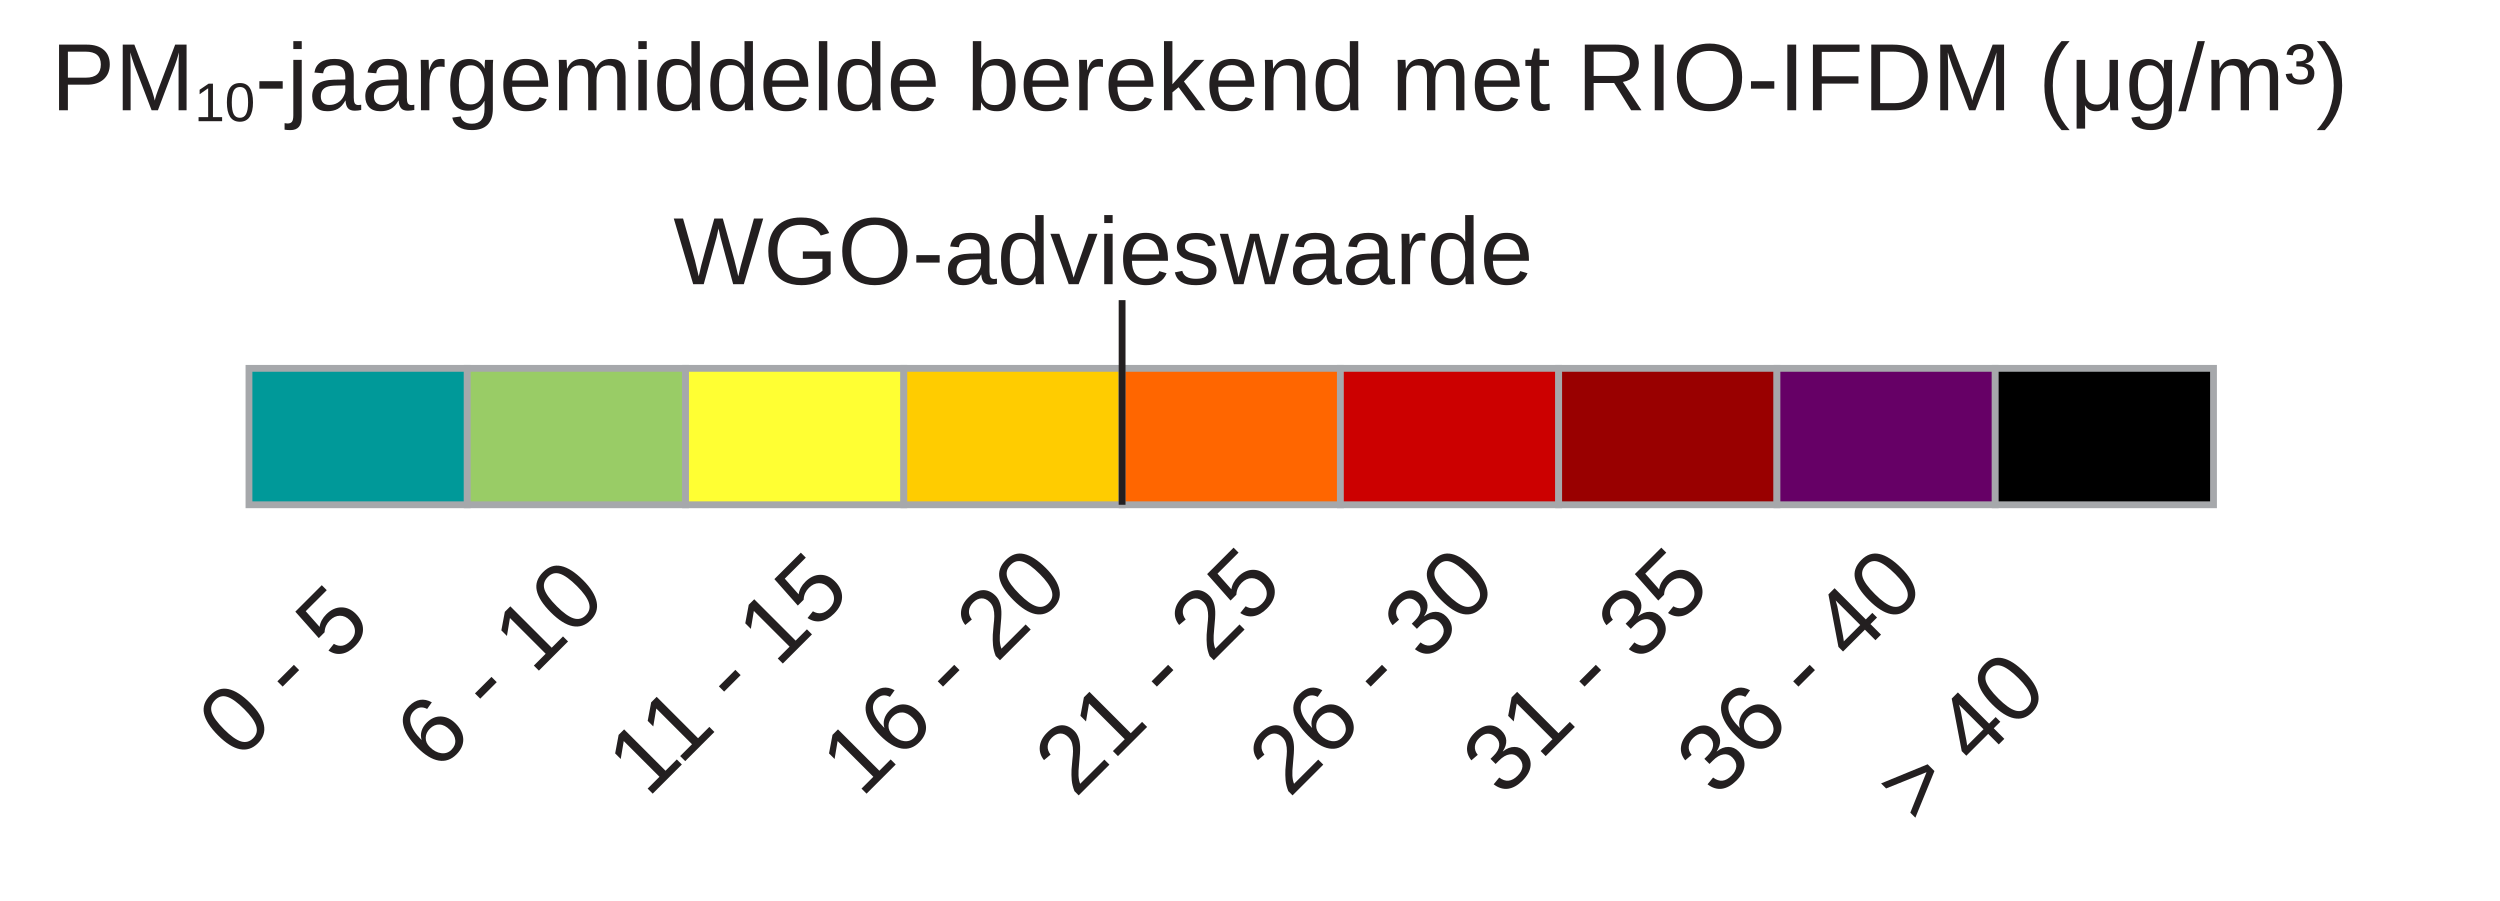
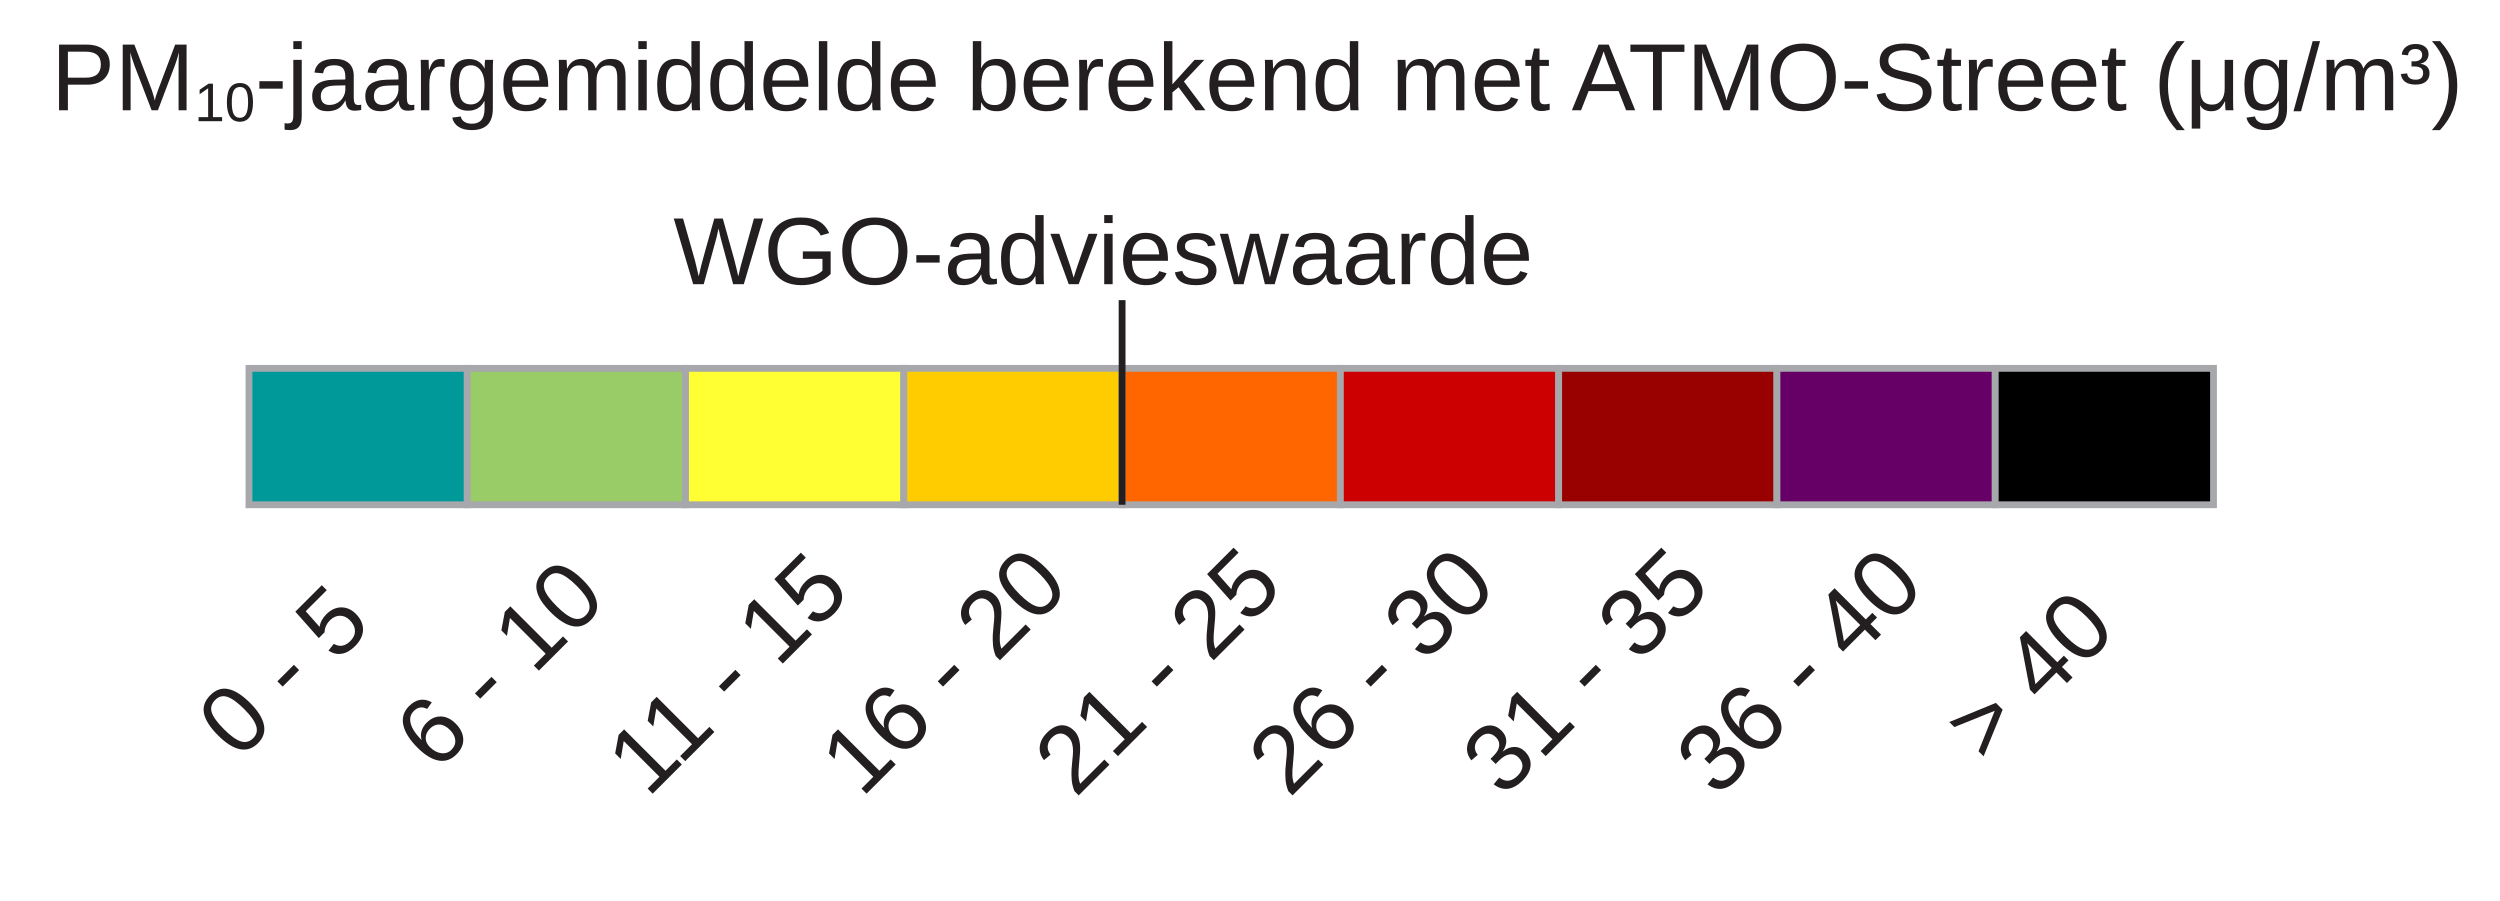
<svg xmlns="http://www.w3.org/2000/svg" version="1.1" id="Layer_1" x="0px" y="0px" width="366.5px" height="132px" viewBox="0 0 366.5 132" enable-background="new 0 0 366.5 132" xml:space="preserve">
  <rect x="36.5" y="54" fill="#009999" stroke="#A6A8AB" stroke-miterlimit="10" width="32" height="20" />
  <rect x="68.5" y="54" fill="#99CC66" stroke="#A6A8AB" stroke-miterlimit="10" width="32" height="20" />
  <rect x="100.5" y="54" fill="#FFFF33" stroke="#A6A8AB" stroke-miterlimit="10" width="32" height="20" />
  <rect x="132.5" y="54" fill="#FFCC00" stroke="#A6A8AB" stroke-miterlimit="10" width="32" height="20" />
  <rect x="164.5" y="54" fill="#FF6600" stroke="#A6A8AB" stroke-miterlimit="10" width="32" height="20" />
  <rect x="196.5" y="54" fill="#CC0000" stroke="#A6A8AB" stroke-miterlimit="10" width="32" height="20" />
  <rect x="228.5" y="54" fill="#990000" stroke="#A6A8AB" stroke-miterlimit="10" width="32" height="20" />
  <rect x="260.5" y="54" fill="#660066" stroke="#A6A8AB" stroke-miterlimit="10" width="32" height="20" />
  <rect x="292.5" y="54" fill="#000000" stroke="#A6A8AB" stroke-miterlimit="10" width="32" height="20" />
-   <text transform="matrix(1 0 0 1 7.5 16.1665)" fill="#231F20" font-family="Arial" font-size="14">PM<tspan baseline-shift="sub" font-size="8px">10</tspan>-jaargemiddelde berekend met RIO-IFDM (μg/m³)</text>
+   <text transform="matrix(1 0 0 1 7.5 16.1665)" fill="#231F20" font-family="Arial" font-size="14">PM<tspan baseline-shift="sub" font-size="8px">10</tspan>-jaargemiddelde berekend met ATMO-Street (μg/m³)</text>
  <text transform="matrix(1 0 0 1 98.7148 41.6665)" fill="#231F20" font-family="Arial" font-size="14">WGO-advieswaarde</text>
  <line fill="none" stroke="#231F20" stroke-miterlimit="10" x1="164.5" y1="44" x2="164.5" y2="74" />
  <text transform="matrix(0.7071 -0.7071 0.7071 0.7071 34.9805 111.5957)" fill="#231F20" font-family="Arial" font-size="14">0 - 5</text>
  <text transform="matrix(0.7071 -0.7071 0.7071 0.7071 63.9473 113.3672)" fill="#231F20" font-family="Arial" font-size="14">6 - 10</text>
  <text transform="matrix(0.7071 -0.7071 0.7071 0.7071 94.9326 117.1016)" fill="#231F20" font-family="Arial" font-size="14">11 - 15</text>
  <text transform="matrix(0.7071 -0.7071 0.7071 0.7071 126.2852 117.1016)" fill="#231F20" font-family="Arial" font-size="14">16 - 20</text>
  <text transform="matrix(0.7071 -0.7071 0.7071 0.7071 157.6367 117.1016)" fill="#231F20" font-family="Arial" font-size="14">21 - 25</text>
  <text transform="matrix(0.7071 -0.7071 0.7071 0.7071 188.9893 117.1016)" fill="#231F20" font-family="Arial" font-size="14">26 - 30</text>
  <text transform="matrix(0.7071 -0.7071 0.7071 0.7071 220.3418 117.1016)" fill="#231F20" font-family="Arial" font-size="14">31 - 35</text>
  <text transform="matrix(0.7071 -0.7071 0.7071 0.7071 251.6934 117.1016)" fill="#231F20" font-family="Arial" font-size="14">36 - 40</text>
-   <text transform="matrix(0.7071 -0.7071 0.7071 0.7071 281.0469 121.1016)" fill="#231F20" font-family="Arial" font-size="14">&gt; 40</text>
+   <text transform="matrix(0.7071 -0.7071 0.7071 0.7071 291.0469 112.1016)" fill="#231F20" font-family="Arial" font-size="14">&gt; 40</text>
</svg>
